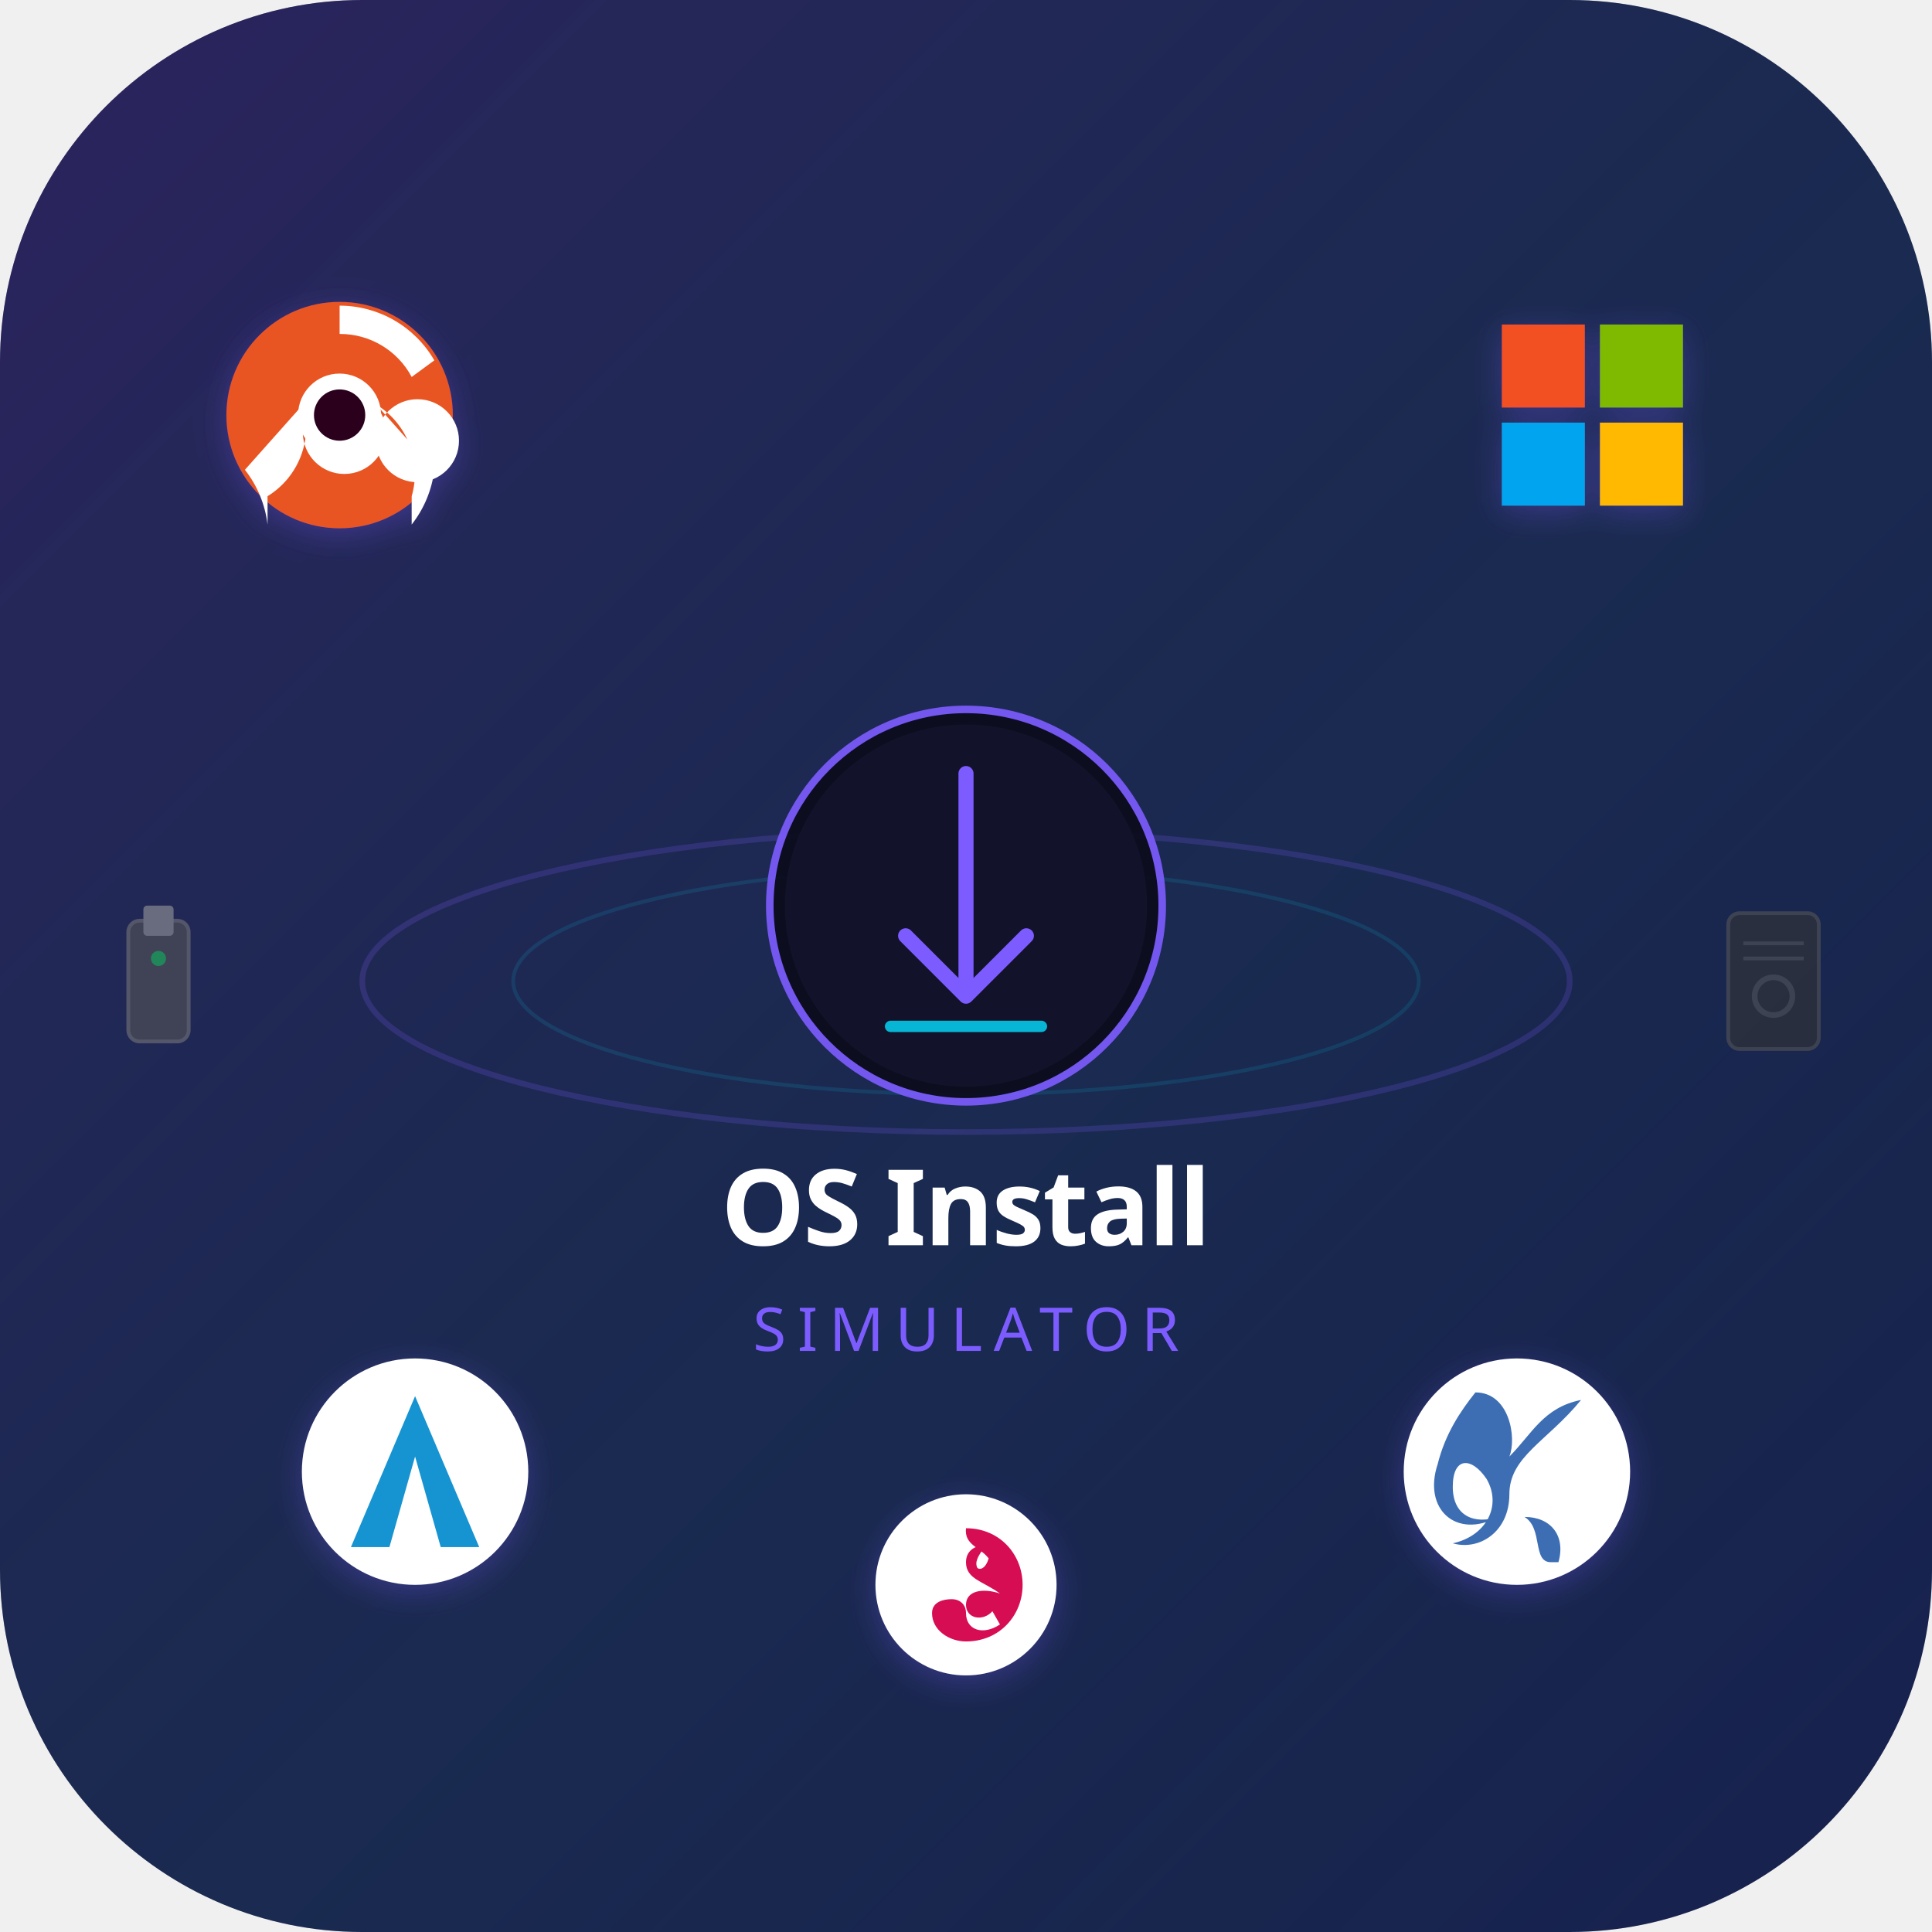
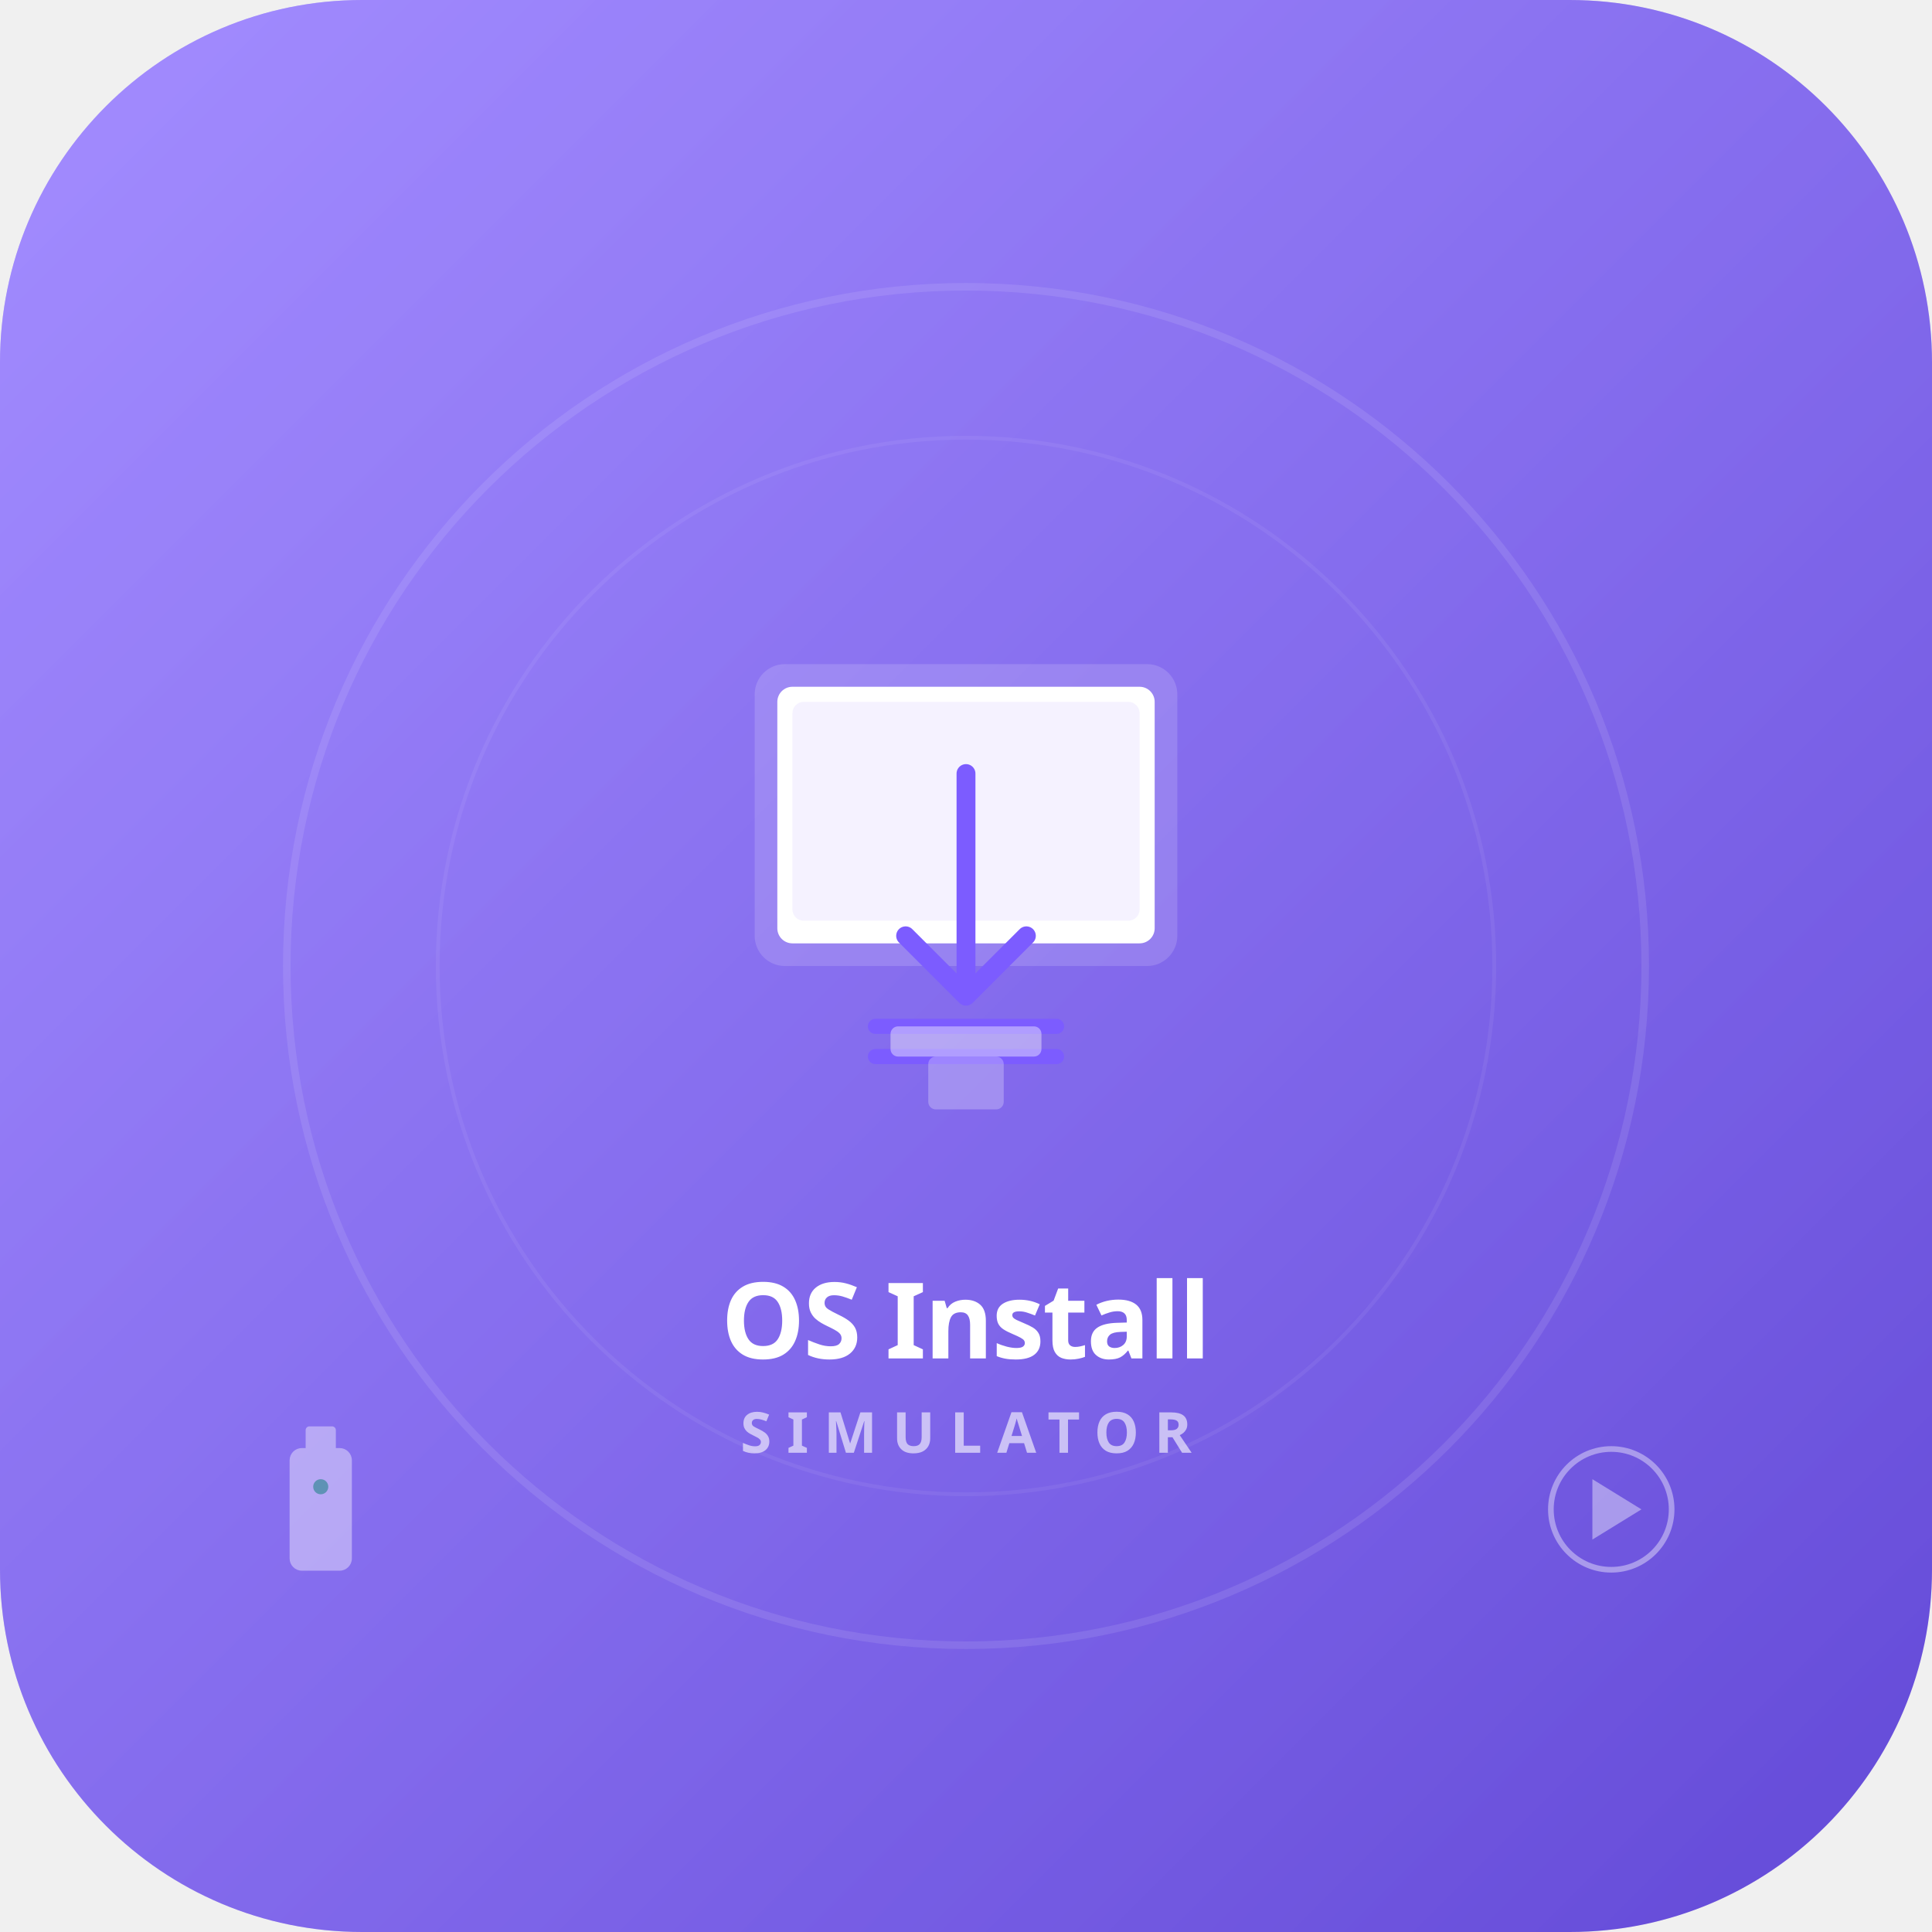
<svg xmlns="http://www.w3.org/2000/svg" viewBox="0 0 512 512" width="512" height="512">
  <defs>
    <linearGradient id="bg" x1="0%" y1="0%" x2="100%" y2="100%">
-       <stop offset="0%" stop-color="#0a0a1a" />
-       <stop offset="50%" stop-color="#12122a" />
-       <stop offset="100%" stop-color="#1a1040" />
+       <stop offset="0%" stop-color="#7c5cff" />
+       <stop offset="100%" stop-color="#5a3fd4" />
    </linearGradient>
-     <linearGradient id="glow" x1="0%" y1="0%" x2="100%" y2="100%">
-       <stop offset="0%" stop-color="#7c5cff" stop-opacity="0.3" />
-       <stop offset="100%" stop-color="#06b6d4" stop-opacity="0.1" />
+     <linearGradient id="ring" x1="0%" y1="0%" x2="100%" y2="100%">
+       <stop offset="0%" stop-color="#ffffff" stop-opacity="0.3" />
+       <stop offset="100%" stop-color="#ffffff" stop-opacity="0.05" />
    </linearGradient>
-     <filter id="shadow" x="-20%" y="-20%" width="140%" height="140%">
-       <feDropShadow dx="0" dy="2" stdDeviation="4" flood-color="#7c5cff" flood-opacity="0.3" />
-     </filter>
  </defs>
  <rect width="512" height="512" rx="96" fill="url(#bg)" />
-   <rect width="512" height="512" rx="96" fill="url(#glow)" />
-   <ellipse cx="256" cy="260" rx="160" ry="40" fill="none" stroke="#7c5cff" stroke-width="1.5" opacity="0.2" />
-   <ellipse cx="256" cy="260" rx="120" ry="30" fill="none" stroke="#06b6d4" stroke-width="1" opacity="0.15" />
-   <circle cx="256" cy="240" r="52" fill="#0a0a1a" stroke="#7c5cff" stroke-width="2" opacity="0.9" />
-   <circle cx="256" cy="240" r="48" fill="#12122a" />
-   <path d="M256 205 L256 260 M240 248 L256 264 L272 248" stroke="#7c5cff" stroke-width="4" stroke-linecap="round" stroke-linejoin="round" fill="none" />
-   <line x1="236" y1="272" x2="276" y2="272" stroke="#06b6d4" stroke-width="3" stroke-linecap="round" />
-   <g transform="translate(90, 110)" filter="url(#shadow)">
-     <circle cx="0" cy="0" r="30" fill="#E95420" />
-     <g fill="#ffffff">
-       <path d="M0 -11 A11 11 0 1 1 -0.02 -11 Z M0 -29 A29 29 0 0 1 25.1 -14.5 L19.1 -10.1 A21.5 21.5 0 0 0 0 -21.5 Z" />
-       <path d="M-9.7 5.6 A11 11 0 1 1 -9.68 5.8 Z M-25.1 14.5 A29 29 0 0 1 -19.1 29 L-19.1 21.5 A21.5 21.5 0 0 0 -9.7 -2.8 Z" />
-       <path d="M9.7 5.6 A11 11 0 1 1 9.68 5.8 Z M25.1 14.5 A29 29 0 0 1 19.1 29 L19.1 21.5 A21.5 21.5 0 0 0 9.7 -2.8 Z" />
-     </g>
-     <circle cx="0" cy="0" r="6.8" fill="#2c001e" />
+   <rect width="512" height="512" rx="96" fill="url(#ring)" />
+   <circle cx="256" cy="256" r="180" fill="none" stroke="white" stroke-opacity="0.1" stroke-width="2" />
+   <circle cx="256" cy="256" r="140" fill="none" stroke="white" stroke-opacity="0.06" stroke-width="1" />
+   <g transform="translate(256, 220)">
+     <rect x="-56" y="-44" width="112" height="80" rx="8" fill="white" opacity="0.15" />
+     <rect x="-50" y="-38" width="100" height="68" rx="4" fill="white" />
+     <rect x="-46" y="-34" width="92" height="58" rx="3" fill="#7c5cff" opacity="0.08" />
+     <path d="M256 205 L256 260 M240 248 L256 264 L272 248" stroke="#7c5cff" stroke-width="5" stroke-linecap="round" stroke-linejoin="round" fill="none" transform="translate(-256, -220)" />
+     <line x1="232" y1="272" x2="280" y2="272" stroke="#7c5cff" stroke-width="4" stroke-linecap="round" transform="translate(-256, -220)" />
+     <line x1="232" y1="280" x2="280" y2="280" stroke="#7c5cff" stroke-width="4" stroke-linecap="round" transform="translate(-256, -220)" />
  </g>
-   <g transform="translate(422, 110)" filter="url(#shadow)">
-     <rect x="-24" y="-24" width="22" height="22" fill="#F25022" />
-     <rect x="2" y="-24" width="22" height="22" fill="#7FBA00" />
-     <rect x="-24" y="2" width="22" height="22" fill="#00A4EF" />
-     <rect x="2" y="2" width="22" height="22" fill="#FFB900" />
-   </g>
-   <g transform="translate(110, 390)" filter="url(#shadow)">
-     <circle cx="0" cy="0" r="30" fill="#ffffff" />
-     <path d="M0 -20 L-17 20 L-6.8 20 L0 -4 L6.8 20 L17 20 Z" fill="#1793D1" />
-   </g>
-   <g transform="translate(402, 390)" filter="url(#shadow)">
-     <circle cx="0" cy="0" r="30" fill="#ffffff" />
-     <path d="M9 24 C 4 24 7 15 2 12 C 9 12 13 17 11 24 Z M-11 -21 C -2 -21 0 -9 -2 -4 C 4 -10 7 -17 17 -19 C 8 -8 -2 -4 -2 6 C -2 16 -10 21 -17 19 C -8 17 -4 9 -8 2 C -12 -4 -17 -4 -17 4 C -17 12 -11 14 -5 12 C -16 18 -25 10 -21 -2 C -19 -10 -15 -16 -11 -21 Z" fill="#3C6EB4" />
-   </g>
-   <g transform="translate(256, 420)" filter="url(#shadow)">
-     <circle cx="0" cy="0" r="24" fill="#ffffff" />
-     <path d="M0 -15 C 9 -15 15 -8 15 0 C 15 8 9 15 0 15 C -4.5 15 -9 12 -9 7.5 C -9 4.5 -6 3.8 -3.8 3.8 C -1.5 3.8 0 5.3 0 7.5 C 0 12 4.5 13.5 9 10.5 L7 7 C 4.5 9.8 0 9 0 5.3 C 0 1.5 4.5 0.8 9 2.3 C 4.5 -1 0 -1.5 0 -6 C 0 -9 2.3 -10.5 5.3 -10.5 C 3 -7.5 2.3 -6 3 -4.5 C 3.8 -3.8 5.3 -4.5 6 -7 C 3.8 -10 -0.5 -10.5 0 -15 Z" fill="#D70A53" />
-   </g>
-   <g transform="translate(42, 260)" opacity="0.6">
-     <rect x="-8" y="-16" width="16" height="32" rx="3" fill="#555" stroke="#777" stroke-width="1" />
-     <rect x="-4" y="-20" width="8" height="8" rx="1" fill="#999" />
+   <rect x="236" y="272" width="40" height="8" rx="2" fill="white" opacity="0.4" />
+   <rect x="246" y="280" width="20" height="14" rx="2" fill="white" opacity="0.25" />
+   <text x="256" y="360" text-anchor="middle" font-size="28" font-weight="800" fill="white" font-family="system-ui, sans-serif" letter-spacing="-0.5">
+     OS Install
+   </text>
+   <text x="256" y="385" text-anchor="middle" font-size="15" font-weight="600" fill="rgba(255,255,255,0.6)" font-family="system-ui, sans-serif" letter-spacing="4">
+     SIMULATOR
+   </text>
+   <g transform="translate(85, 400)" opacity="0.4">
+     <rect x="-8" y="-16" width="16" height="32" rx="3" fill="white" stroke="white" stroke-width="0.5" />
+     <rect x="-4" y="-22" width="8" height="8" rx="1" fill="white" />
    <circle cx="0" cy="-6" r="2" fill="#22c55e" />
  </g>
-   <g transform="translate(470, 260)" opacity="0.6">
-     <rect x="-12" y="-18" width="24" height="36" rx="3" fill="#333" stroke="#555" stroke-width="1" />
-     <circle cx="0" cy="4" r="5" fill="none" stroke="#555" stroke-width="1.5" />
-     <line x1="-8" y1="-10" x2="8" y2="-10" stroke="#555" stroke-width="1" />
-     <line x1="-8" y1="-6" x2="8" y2="-6" stroke="#555" stroke-width="1" />
+   <g transform="translate(427, 400)" opacity="0.4">
+     <circle cx="0" cy="0" r="16" fill="none" stroke="white" stroke-width="1.5" />
+     <path d="M-5 -8 L8 0 L-5 8 Z" fill="white" />
  </g>
-   <text x="256" y="330" text-anchor="middle" font-size="28" font-weight="800" fill="white" font-family="system-ui, sans-serif" letter-spacing="-0.5">
-     OS Install
-   </text>
-   <text x="256" y="358" text-anchor="middle" font-size="16" font-weight="400" fill="#7c5cff" font-family="system-ui, sans-serif" letter-spacing="3">
-     SIMULATOR
-   </text>
</svg>
